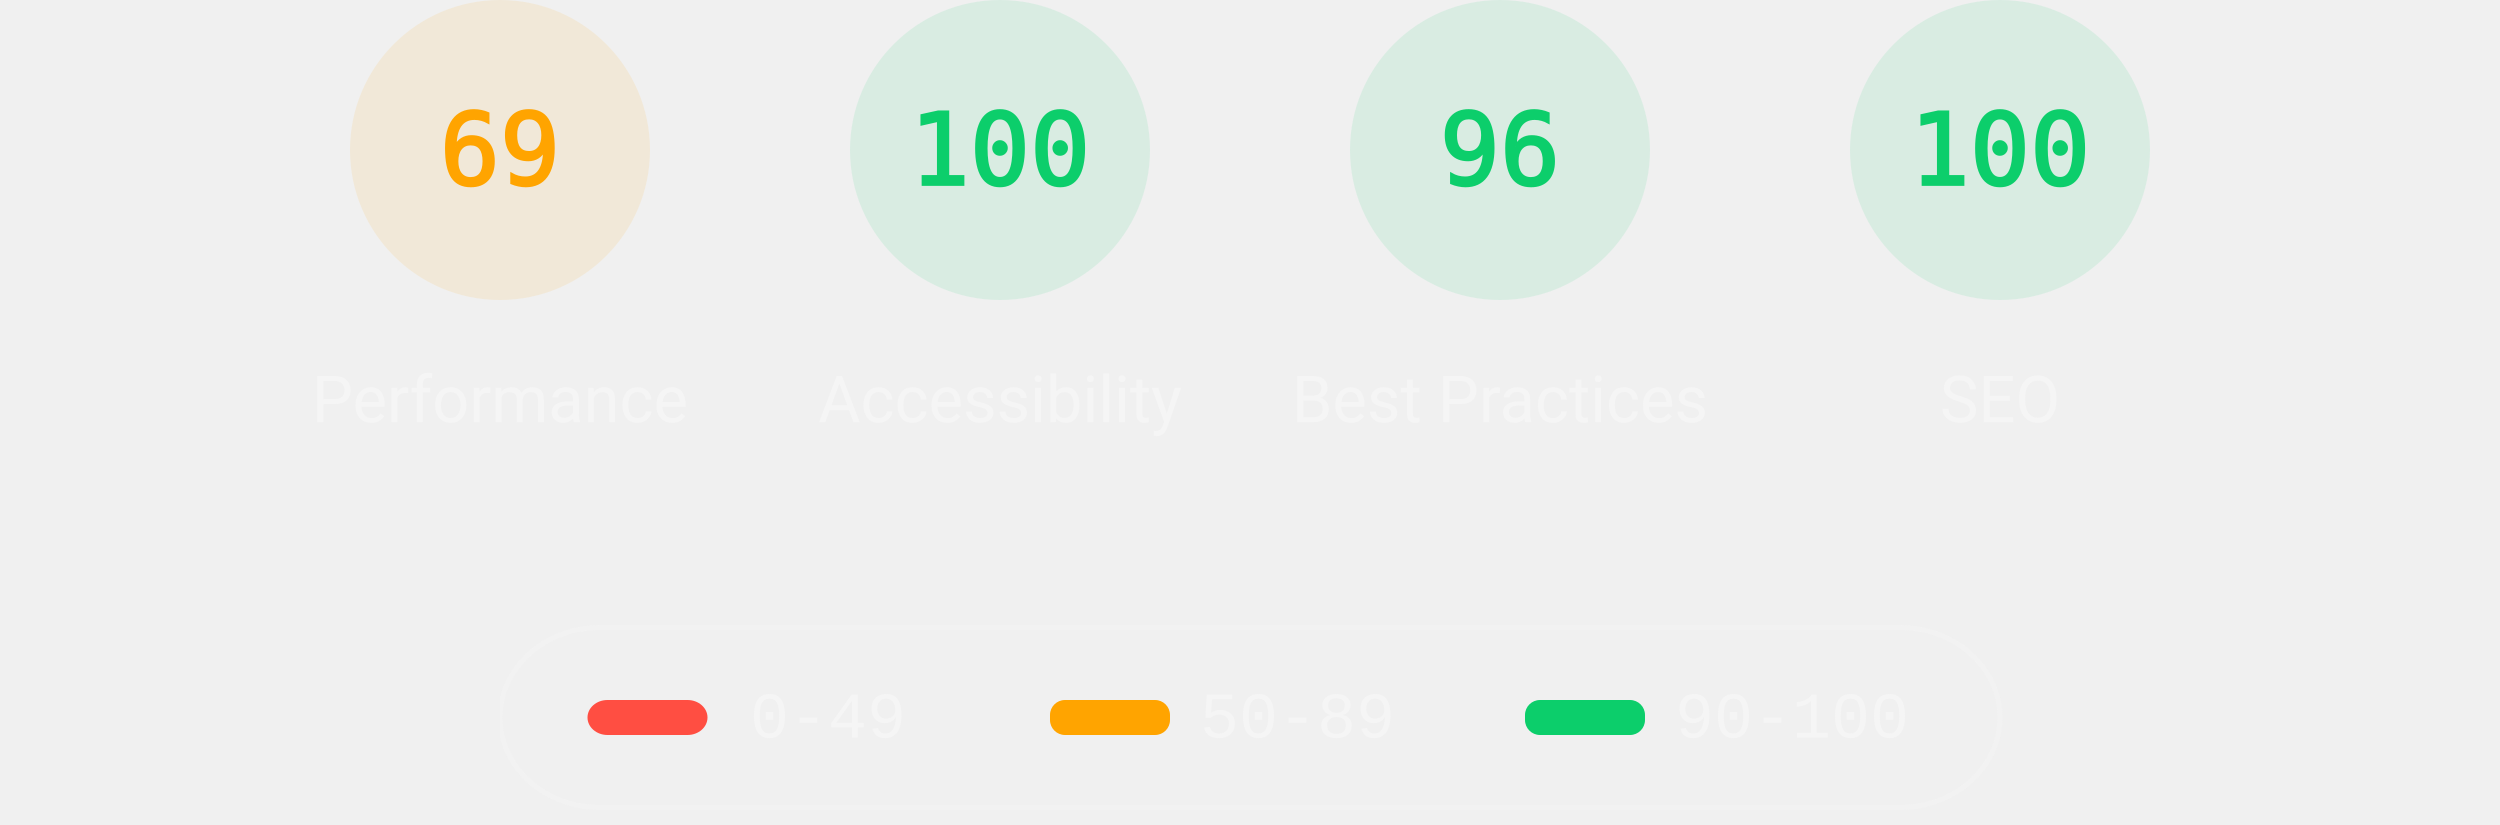
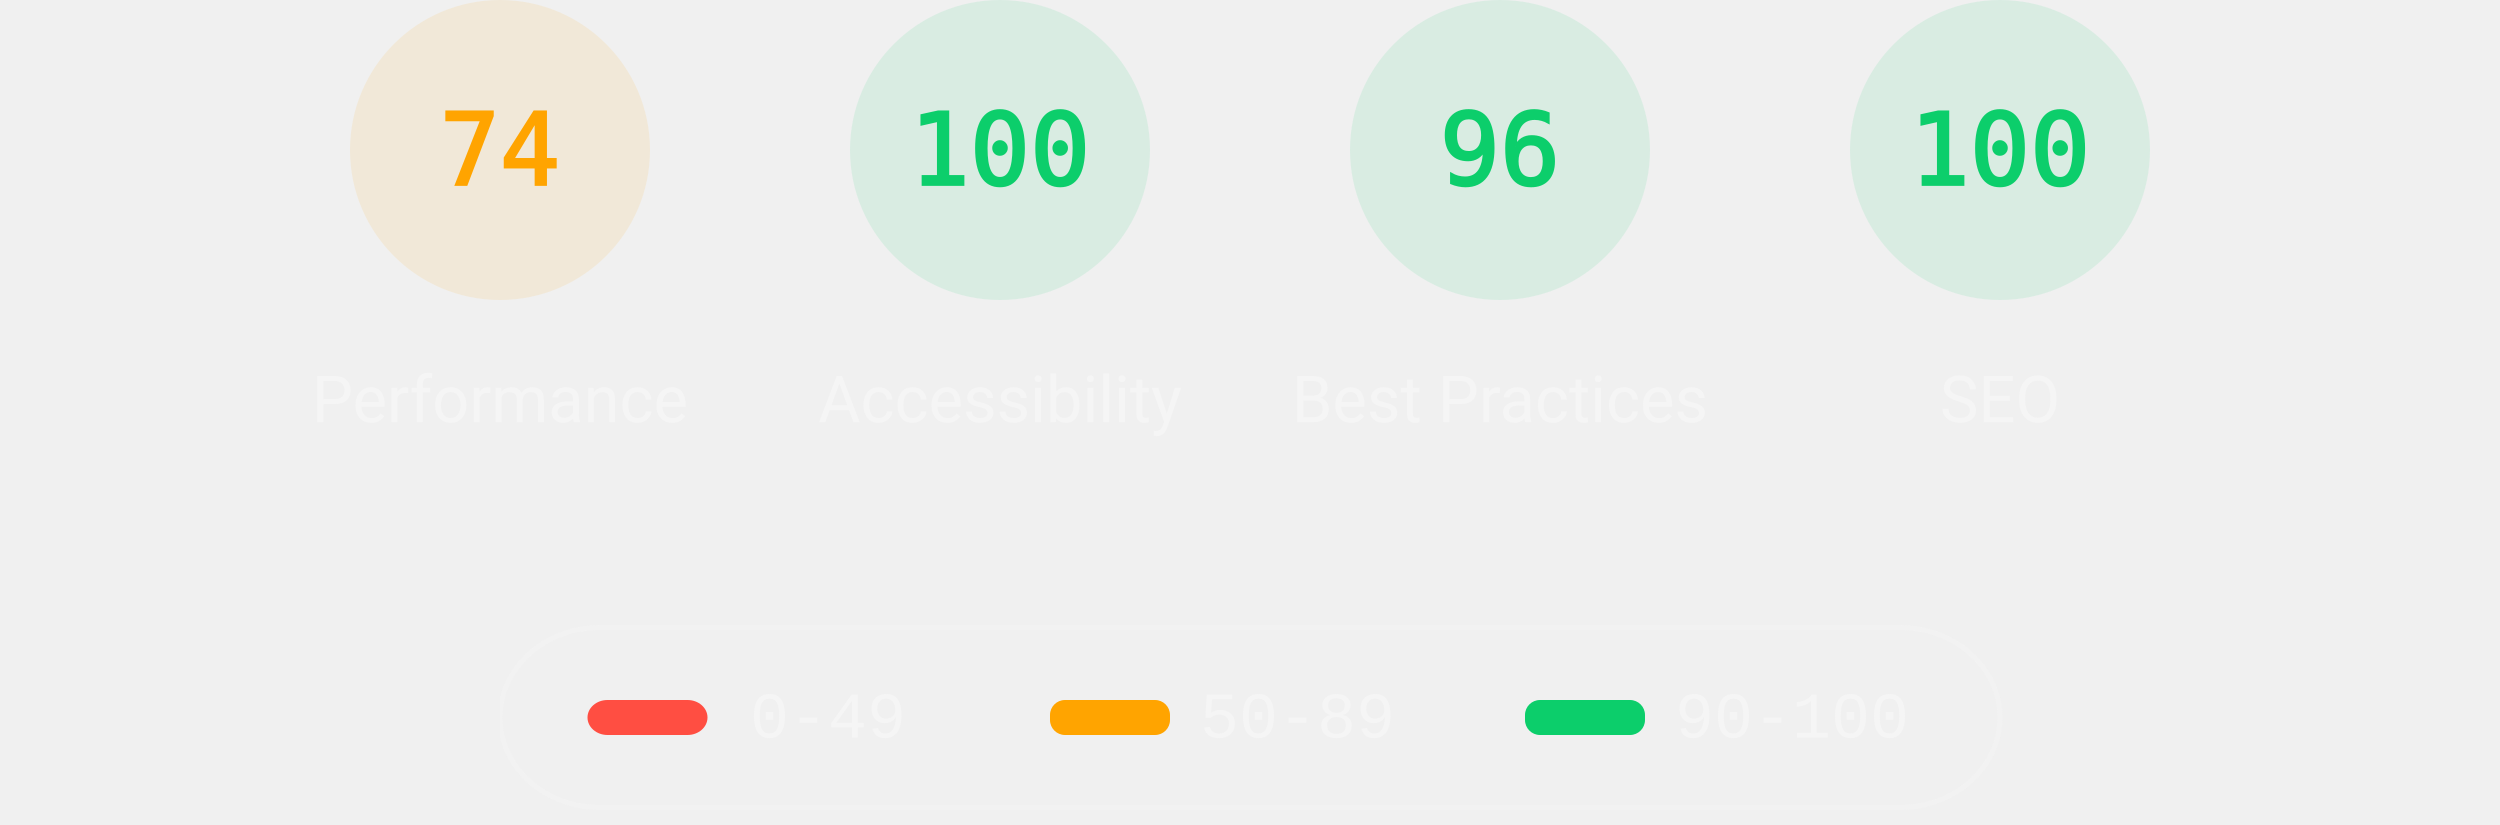
<svg xmlns="http://www.w3.org/2000/svg" class="theme--dark" fill="none" width="1000" height="330">
  <style>
			.gauge-base {
				opacity: 0.1
			}

			.gauge-arc {
				fill: none;
				animation-delay: 250ms;
				stroke-linecap: round;
				transform: rotate(-90deg);
				transform-origin: 100px 60px;
				animation: load-gauge 1s ease forwards
			}

			.guage-text {
				font-size: 40px;
				font-family: monospace;
				text-align: center
			}

			.guage-red {
				color: #ff4e42;
				fill: #ff4e42;
				stroke: #ff4e42
			}
			.guage-orange {
				color: #ffa400;
				fill: #ffa400;
				stroke: #ffa400
			}
			.guage-green {
				color: #0cce6b;
				fill: #0cce6b;
				stroke: #0cce6b
			}
			.theme--agnostic .guage-undefined {
				color: #5c5c5c;
				fill: #5c5c5c;
				stroke: #5c5c5c
			}
			.theme--light .guage-undefined {
				color: #1e1e1e;
				fill: #1e1e1e;
				stroke: #1e1e1e
			}
			.theme--dark .guage-undefined {
				color: #f5f5f5;
				fill: #f5f5f5;
				stroke: #f5f5f5
			}

			.guage-title {
				stroke: none;
				font-size: 26px;
				line-height: 26px;
				font-family: Roboto, Halvetica, Arial, sans-serif
			}
			.metric.guage-title {
				font-family: 'Courier New', Courier, monospace
			}
			.theme--agnostic .guage-title {
				color: #737373;
				fill: #737373
			}
			.theme--light .guage-title {
				color: #212121;
				fill: #212121
			}
			.theme--dark .guage-title {
				color: #f5f5f5;
				fill: #f5f5f5
			}

			@keyframes load-gauge {
				from {
					stroke-dasharray: 0 352.858
				}
			}
			.lh-gauge--pwa__disc {
				fill: #e0e0e0
			}
			.lh-gauge--pwa__logo {
				position: relative;
				fill: #b0b0b0
			}
			.lh-gauge--pwa__invisible {
				display: none
			}
			.lh-gauge--pwa__visible {
				display: inline
			}
			.guage-invisible {
				display: none
			}
			.lh-gauge--pwa__logo--primary-color {
				fill: #304ffe
			}
			.theme--agnostic .lh-gauge--pwa__logo--secondary-color {
				fill: #787878
			}
			.theme--light .lh-gauge--pwa__logo--secondary-color {
				fill: #3d3d3d
			}
			.theme--dark .lh-gauge--pwa__logo--secondary-color {
				fill: #d8b6b6
			}
			.theme--light #svg_2 {
				stroke: #00000022
			}
			.theme--agnostic #svg_2 {
				stroke: #616161
			}
			.theme--light #svg_2 {
				stroke: #00000022
			}
			.theme--dark #svg_2 {
				stroke: #f5f5f566
			}
		</style>
  <svg class="guage-div guage-perf guage-orange" viewBox="0 0 200 200" width="200" height="200" x="100" y="0">
    <circle class="gauge-base" r="56" cx="100" cy="60" stroke-width="8" />
-     <circle class="gauge-arc guage-arc-1" r="56" cx="100" cy="60" stroke-width="8" style="stroke-dasharray: 242.782, 351.858;" />
-     <text class="guage-text" x="100px" y="60px" alignment-baseline="central" dominant-baseline="central" text-anchor="middle">69</text>
+     <circle class="gauge-arc guage-arc-1" r="56" cx="100" cy="60" stroke-width="8" style="stroke-dasharray: 260.375, 351.858;" />
+     <text class="guage-text" x="100px" y="60px" alignment-baseline="central" dominant-baseline="central" text-anchor="middle">74</text>
    <text class="guage-title" x="100px" y="160px" alignment-baseline="central" dominant-baseline="central" text-anchor="middle">Performance</text>
  </svg>
  <svg class="guage-div guage-acc guage-green" viewBox="0 0 200 200" width="200" height="200" x="300" y="0">
    <circle class="gauge-base" r="56" cx="100" cy="60" stroke-width="8" />
    <circle class="gauge-arc guage-arc-2" r="56" cx="100" cy="60" stroke-width="8" style="stroke-dasharray: 351.858, 351.858;" />
    <text class="guage-text" x="100px" y="60px" alignment-baseline="central" dominant-baseline="central" text-anchor="middle">100</text>
    <text class="guage-title" x="100px" y="160px" alignment-baseline="central" dominant-baseline="central" text-anchor="middle">Accessibility</text>
  </svg>
  <svg class="guage-div guage-best guage-green" viewBox="0 0 200 200" width="200" height="200" x="500" y="0">
    <circle class="gauge-base" r="56" cx="100" cy="60" stroke-width="8" />
    <circle class="gauge-arc guage-arc-3" r="56" cx="100" cy="60" stroke-width="8" style="stroke-dasharray: 337.784, 351.858;" />
    <text class="guage-text" x="100px" y="60px" alignment-baseline="central" dominant-baseline="central" text-anchor="middle">96</text>
    <text class="guage-title" x="100px" y="160px" alignment-baseline="central" dominant-baseline="central" text-anchor="middle">Best Practices</text>
  </svg>
  <svg class="guage-div guage-seo guage-green" viewBox="0 0 200 200" width="200" height="200" x="700" y="0">
    <circle class="gauge-base" r="56" cx="100" cy="60" stroke-width="8" />
    <circle class="gauge-arc guage-arc-4" r="56" cx="100" cy="60" stroke-width="8" style="stroke-dasharray: 351.858, 351.858;" />
    <text class="guage-text" x="100px" y="60px" alignment-baseline="central" dominant-baseline="central" text-anchor="middle">100</text>
    <text class="guage-title" x="100px" y="160px" alignment-baseline="central" dominant-baseline="central" text-anchor="middle">SEO</text>
  </svg>
  <svg class="guage-div guage-pwa guage-invisible" viewBox="0 0 200 200" width="200" height="200" x="900" y="0">
    <svg viewBox="0 0 60 60" width="112" height="112" x="44" y="4">
      <defs>
        <linearGradient id="lh-gauge--pwa__check-circle__gradient-0" x1="50%" y1="0%" x2="50%" y2="100%">
          <stop stop-color="#00C852" offset="0%" />
          <stop stop-color="#009688" offset="100%" />
        </linearGradient>
        <linearGradient id="lh-gauge--pwa__installable__shadow-gradient-0" x1="76.056%" x2="24.111%" y1="82.995%" y2="24.735%">
          <stop stop-color="#A5D6A7" offset="0%" />
          <stop stop-color="#80CBC4" offset="100%" />
        </linearGradient>
        <linearGradient id="lh-gauge--pwa__fast-reliable__shadow-gradient-0" x1="76.056%" y1="82.995%" x2="25.678%" y2="26.493%">
          <stop stop-color="#64B5F6" offset="0%" />
          <stop stop-color="#2979FF" offset="100%" />
        </linearGradient>
        <g id="lh-gauge--pwa__fast-reliable-badge-0">
          <circle fill="#FFFFFF" cx="10" cy="10" r="10" />
          <path fill="#304FFE" d="M10 3.58l5.25 2.34v3.5c0 3.23-2.24 6.26-5.25 7-3.01-.74-5.25-3.77-5.25-7v-3.5L10 3.58zm-.47 10.74l2.76-4.83.03-.07c.04-.08 0-.24-.22-.24h-1.64l.47-3.26h-.47l-2.7 4.77c-.02.01.05-.1-.04.05-.09.16-.1.31.18.31h1.63l-.47 3.27h.47z" />
        </g>
        <g id="lh-gauge--pwa__installable-badge-0">
          <circle fill="#FFFFFF" cx="10" cy="10" r="10" />
          <path fill="#009688" d="M10 4.167A5.835 5.835 0 0 0 4.167 10 5.835 5.835 0 0 0 10 15.833 5.835 5.835 0 0 0 15.833 10 5.835 5.835 0 0 0 10 4.167zm2.917 6.416h-2.334v2.334H9.417v-2.334H7.083V9.417h2.334V7.083h1.166v2.334h2.334v1.166z" />
        </g>
      </defs>
      <g stroke="none" fill-rule="nonzero">
        <circle class="lh-gauge--pwa__disc" cx="30" cy="30" r="30" />
        <g class="lh-gauge--pwa__logo">
          <path d="M35.66 19.39l.7-1.75h2L37.4 15 38.6 12l3.4 9h-2.51l-.58-1.61z" />
          <path d="M33.52 21l3.65-9h-2.42l-2.5 5.82L30.5 12h-1.86l-1.9 5.82-1.35-2.65-1.21 3.72L25.4 21h2.38l1.72-5.2 1.64 5.2z" />
          <path fill-rule="nonzero" d="M20.3 17.91h1.48c.45 0 .85-.05 1.2-.15l.39-1.18 1.07-3.3a2.64 2.64 0 0 0-.28-.37c-.55-.6-1.36-.91-2.42-.91H18v9h2.3V17.9zm1.96-3.84c.22.22.33.5.33.87 0 .36-.1.65-.29.87-.2.23-.59.35-1.15.35h-.86v-2.41h.87c.52 0 .89.1 1.1.32z" />
        </g>
        <rect class="lh-gauge--pwa__component lh-gauge--pwa__na-line lh-gauge--pwa__invisible" fill="#FFFFFF" x="20" y="32" width="20" height="4" rx="2" />
        <g class="lh-gauge--pwa__component lh-gauge--pwa__fast-reliable-badge lh-gauge--pwa__invisible" transform="translate(20, 29)">
          <path fill="url(#lh-gauge--pwa__fast-reliable__shadow-gradient-0)" d="M33.63 19.49A30 30 0 0 1 16.2 30.36L3 17.14 17.14 3l16.49 16.49z" />
          <use href="#lh-gauge--pwa__fast-reliable-badge-0" />
        </g>
        <g class="lh-gauge--pwa__component lh-gauge--pwa__installable-badge lh-gauge--pwa__invisible" transform="translate(20, 29)">
          <path fill="url(#lh-gauge--pwa__installable__shadow-gradient-0)" d="M33.629 19.487c-4.272 5.453-10.391 9.39-17.415 10.869L3 17.142 17.142 3 33.63 19.487z" />
          <use href="#lh-gauge--pwa__installable-badge-0" />
        </g>
        <g class="lh-gauge--pwa__component lh-gauge--pwa__fast-reliable-installable-badges lh-gauge--pwa__invisible">
          <g transform="translate(8, 29)">
            <path fill="url(#lh-gauge--pwa__fast-reliable__shadow-gradient-0)" d="M16.321 30.463L3 17.143 17.142 3l22.365 22.365A29.864 29.864 0 0 1 22 31c-1.942 0-3.84-.184-5.679-.537z" />
            <use href="#lh-gauge--pwa__fast-reliable-badge-0" />
          </g>
          <g transform="translate(32, 29)">
            <path fill="url(#lh-gauge--pwa__installable__shadow-gradient-0)" d="M25.982 11.84a30.107 30.107 0 0 1-13.08 15.203L3 17.143 17.142 3l8.84 8.84z" />
            <use href="#lh-gauge--pwa__installable-badge-0" />
          </g>
        </g>
        <g class="lh-gauge--pwa__component lh-gauge--pwa__check-circle lh-gauge--pwa__invisible" transform="translate(18, 28)">
          <circle fill="#FFFFFF" cx="12" cy="12" r="12" />
          <path fill="url(#lh-gauge--pwa__check-circle__gradient-0)" d="M12 2a10 10 0 1 0 0 20 10 10 0 0 0 0-20zm-2 15l-5-5 1.41-1.41L10 14.17l7.59-7.59L19 8l-9 9z" />
        </g>
      </g>
    </svg>
    <text class="guage-title" y="160px" alignment-baseline="central" dominant-baseline="central" text-anchor="middle">
      <tspan x="100px" dy="-6px">Progressive</tspan>
      <tspan x="100px" dy="30px">Web App</tspan>
    </text>
  </svg>
  <svg width="604" height="76" x="200" y="250">
    <g>
      <rect fill="none" id="canvas_background" height="80" width="604" y="-1" x="-1" />
      <g display="none" overflow="visible" y="0" x="0" height="100%" width="100%" id="canvasGrid">
        <rect fill="url(#gridpattern)" stroke-width="0" y="0" x="0" height="100%" width="100%" />
      </g>
    </g>
    <g>
      <rect fill-opacity="0" stroke-width="2" rx="40" id="svg_2" height="72" width="600" y="1" x="0" fill="#000000" />
      <rect stroke="#000" rx="8" id="svg_3" height="14" width="48" y="30" x="35" stroke-opacity="null" stroke-width="0" fill="#ff4e42" />
      <rect stroke="#000" rx="6" id="svg_4" height="14" width="48" y="30" x="220" stroke-opacity="null" stroke-width="0" fill="#ffa400" />
      <rect stroke="#000" rx="6" id="svg_5" height="14" width="48" y="30" x="410" stroke-opacity="null" stroke-width="0" fill="#0cce6b" />
      <text class="metric guage-title" xml:space="preserve" text-anchor="start" font-size="26" id="svg_6" y="45" x="100" stroke-opacity="null" stroke-width="0" stroke="#000">0-49</text>
      <text class="metric guage-title" xml:space="preserve" text-anchor="start" font-size="26" id="svg_7" y="45" x="280" stroke-opacity="null" stroke-width="0" stroke="#000">50-89</text>
      <text class="metric guage-title" xml:space="preserve" text-anchor="start" font-size="26" id="svg_8" y="45" x="470" stroke-opacity="null" stroke-width="0" stroke="#000">90-100</text>
    </g>
  </svg>
</svg>
